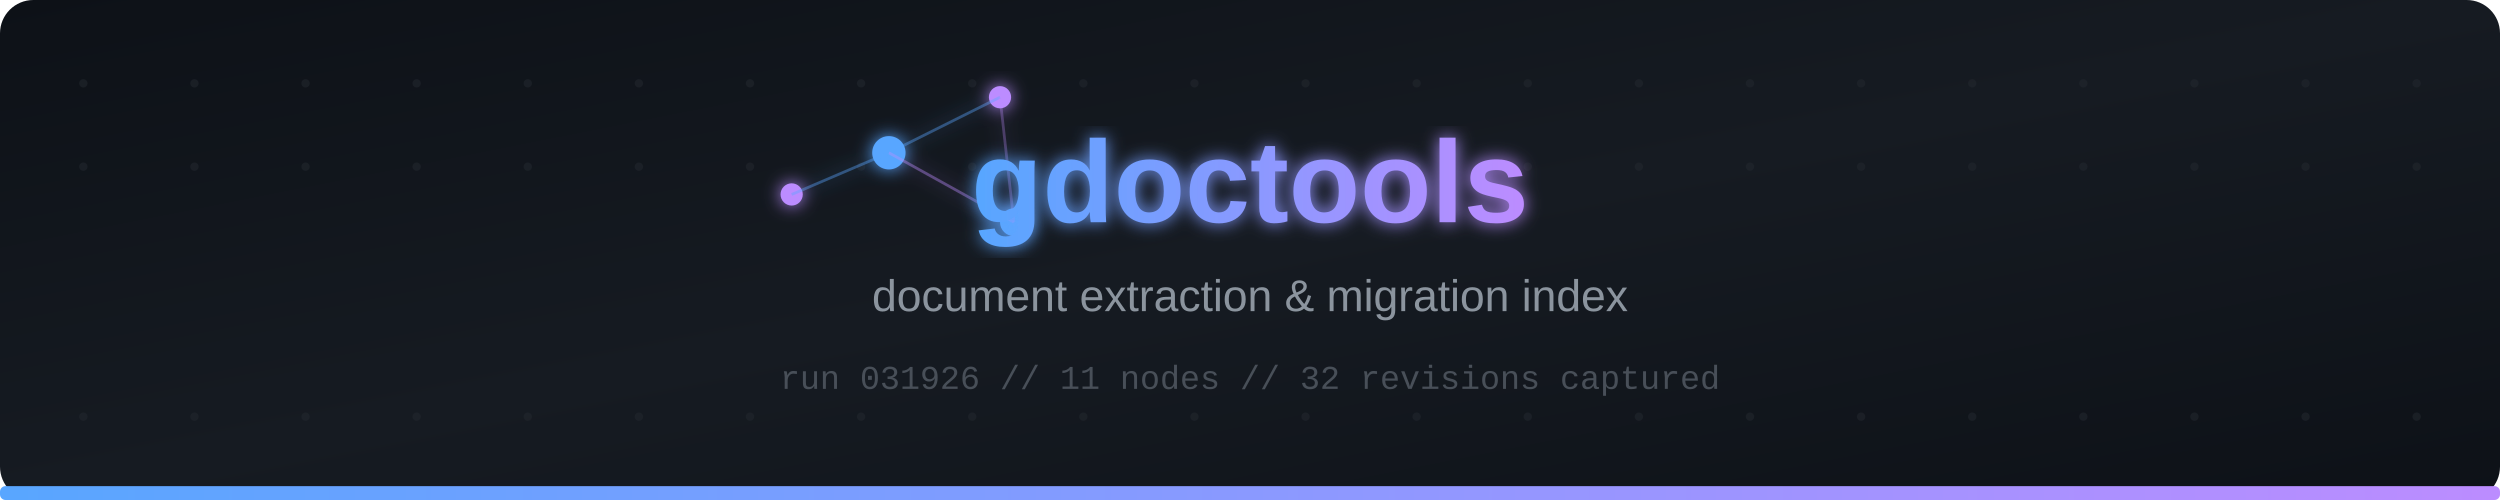
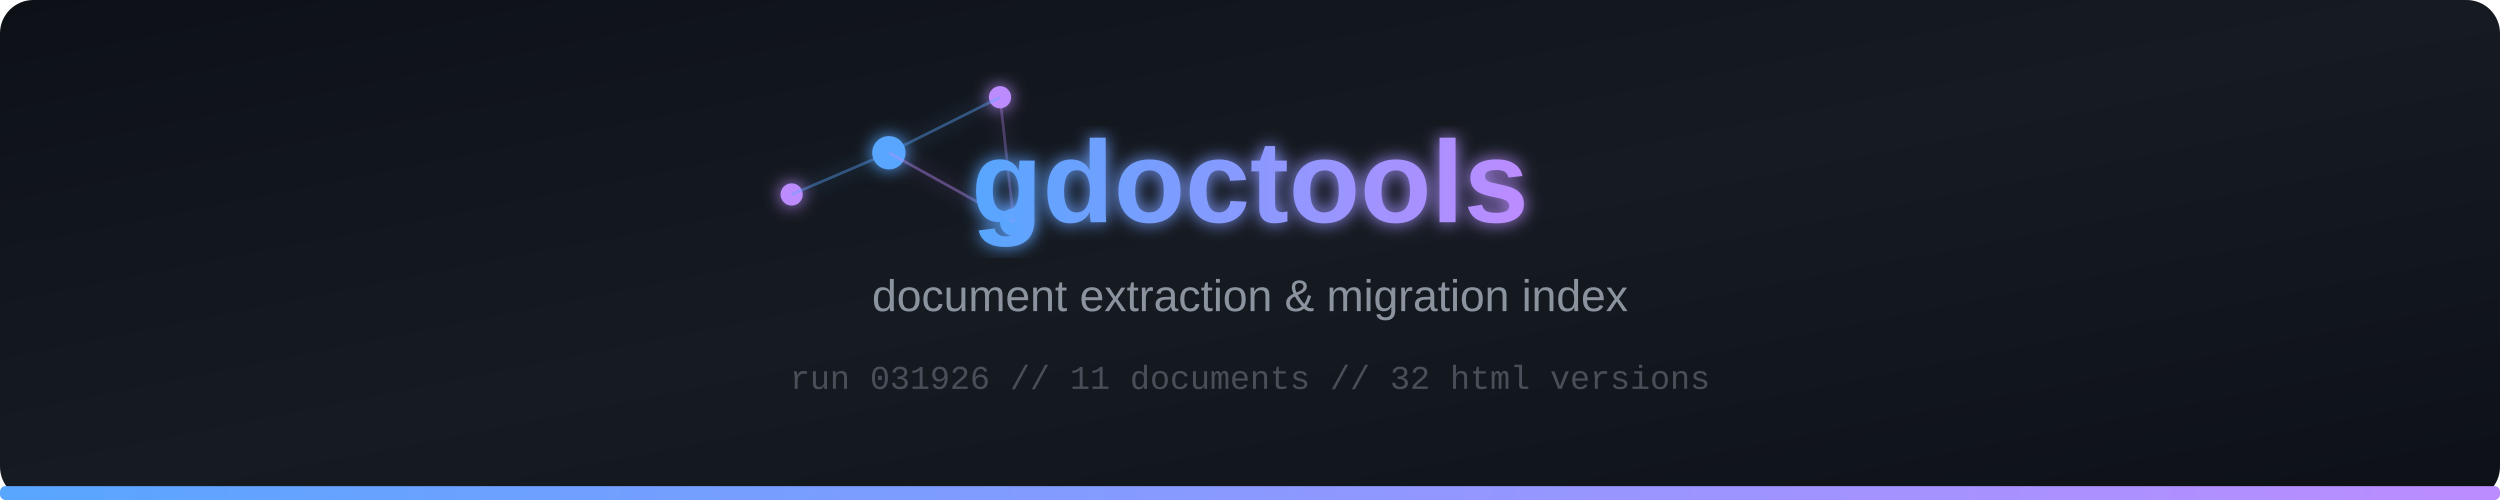
<svg xmlns="http://www.w3.org/2000/svg" width="900" height="180">
  <defs>
    <linearGradient id="bg" x1="0%" y1="0%" x2="100%" y2="100%">
      <stop offset="0%" style="stop-color:#0D1117;stop-opacity:1" />
      <stop offset="50%" style="stop-color:#161B22;stop-opacity:1" />
      <stop offset="100%" style="stop-color:#0D1117;stop-opacity:1" />
    </linearGradient>
    <linearGradient id="accent" x1="0%" y1="0%" x2="100%" y2="0%">
      <stop offset="0%" style="stop-color:#58A6FF;stop-opacity:1" />
      <stop offset="100%" style="stop-color:#BC8CFF;stop-opacity:1" />
    </linearGradient>
    <filter id="glow">
      <feGaussianBlur stdDeviation="3" result="coloredBlur" />
      <feMerge>
        <feMergeNode in="coloredBlur" />
        <feMergeNode in="SourceGraphic" />
      </feMerge>
    </filter>
  </defs>
  <rect width="900" height="180" fill="url(#bg)" rx="12" />
-   <g fill="#21262D" opacity="0.6">
-     <circle cx="30" cy="30" r="1.5" />
-     <circle cx="70" cy="30" r="1.5" />
-     <circle cx="110" cy="30" r="1.5" />
-     <circle cx="150" cy="30" r="1.5" />
-     <circle cx="190" cy="30" r="1.5" />
-     <circle cx="230" cy="30" r="1.5" />
-     <circle cx="270" cy="30" r="1.5" />
-     <circle cx="310" cy="30" r="1.5" />
-     <circle cx="350" cy="30" r="1.5" />
-     <circle cx="390" cy="30" r="1.5" />
-     <circle cx="430" cy="30" r="1.5" />
-     <circle cx="470" cy="30" r="1.5" />
-     <circle cx="510" cy="30" r="1.5" />
-     <circle cx="550" cy="30" r="1.5" />
-     <circle cx="590" cy="30" r="1.5" />
-     <circle cx="630" cy="30" r="1.5" />
-     <circle cx="670" cy="30" r="1.5" />
-     <circle cx="710" cy="30" r="1.5" />
-     <circle cx="750" cy="30" r="1.5" />
-     <circle cx="790" cy="30" r="1.5" />
-     <circle cx="830" cy="30" r="1.5" />
-     <circle cx="870" cy="30" r="1.5" />
-     <circle cx="30" cy="60" r="1.5" />
-     <circle cx="70" cy="60" r="1.5" />
-     <circle cx="110" cy="60" r="1.5" />
-     <circle cx="150" cy="60" r="1.5" />
-     <circle cx="190" cy="60" r="1.5" />
-     <circle cx="230" cy="60" r="1.5" />
-     <circle cx="270" cy="60" r="1.5" />
-     <circle cx="310" cy="60" r="1.5" />
-     <circle cx="350" cy="60" r="1.5" />
-     <circle cx="390" cy="60" r="1.5" />
-     <circle cx="430" cy="60" r="1.5" />
-     <circle cx="470" cy="60" r="1.5" />
-     <circle cx="510" cy="60" r="1.5" />
-     <circle cx="550" cy="60" r="1.5" />
-     <circle cx="590" cy="60" r="1.5" />
-     <circle cx="630" cy="60" r="1.5" />
-     <circle cx="670" cy="60" r="1.5" />
-     <circle cx="710" cy="60" r="1.5" />
-     <circle cx="750" cy="60" r="1.5" />
-     <circle cx="790" cy="60" r="1.5" />
-     <circle cx="830" cy="60" r="1.5" />
-     <circle cx="870" cy="60" r="1.5" />
-     <circle cx="30" cy="150" r="1.5" />
-     <circle cx="70" cy="150" r="1.5" />
-     <circle cx="110" cy="150" r="1.5" />
-     <circle cx="150" cy="150" r="1.5" />
-     <circle cx="190" cy="150" r="1.5" />
-     <circle cx="230" cy="150" r="1.5" />
-     <circle cx="270" cy="150" r="1.5" />
-     <circle cx="310" cy="150" r="1.5" />
-     <circle cx="350" cy="150" r="1.5" />
-     <circle cx="390" cy="150" r="1.5" />
-     <circle cx="430" cy="150" r="1.5" />
-     <circle cx="470" cy="150" r="1.5" />
-     <circle cx="510" cy="150" r="1.5" />
-     <circle cx="550" cy="150" r="1.5" />
-     <circle cx="590" cy="150" r="1.5" />
-     <circle cx="630" cy="150" r="1.5" />
-     <circle cx="670" cy="150" r="1.5" />
-     <circle cx="710" cy="150" r="1.5" />
-     <circle cx="750" cy="150" r="1.5" />
-     <circle cx="790" cy="150" r="1.5" />
-     <circle cx="830" cy="150" r="1.5" />
-     <circle cx="870" cy="150" r="1.5" />
-   </g>
  <rect x="0" y="175" width="900" height="5" fill="url(#accent)" rx="2" />
  <g transform="translate(320, 55)" filter="url(#glow)">
    <circle cx="0" cy="0" r="6" fill="#58A6FF" />
    <circle cx="40" cy="-20" r="4" fill="#BC8CFF" />
    <circle cx="45" cy="25" r="5" fill="#58A6FF" />
    <circle cx="-35" cy="15" r="4" fill="#BC8CFF" />
    <line x1="0" y1="0" x2="40" y2="-20" stroke="#58A6FF" stroke-width="1" opacity="0.4" />
    <line x1="0" y1="0" x2="45" y2="25" stroke="#BC8CFF" stroke-width="1" opacity="0.4" />
    <line x1="0" y1="0" x2="-35" y2="15" stroke="#58A6FF" stroke-width="1" opacity="0.4" />
    <line x1="40" y1="-20" x2="45" y2="25" stroke="#BC8CFF" stroke-width="1" opacity="0.3" />
  </g>
  <text x="450" y="80" font-family="'Segoe UI', Arial, sans-serif" font-size="42" font-weight="700" fill="url(#accent)" text-anchor="middle" filter="url(#glow)">gdoctools</text>
  <text x="450" y="112" font-family="'Segoe UI', Arial, sans-serif" font-size="16" fill="#8B949E" text-anchor="middle">document extraction &amp; migration index</text>
-   <text x="450" y="140" font-family="'Courier New', monospace" font-size="12" fill="#484F58" text-anchor="middle">run 031926 // 11 nodes // 32 revisions captured</text>
+   <text x="450" y="140" font-family="'Courier New', monospace" font-size="12" fill="#484F58" text-anchor="middle">run 031926 // 11 documents // 32 html versions</text>
</svg>
